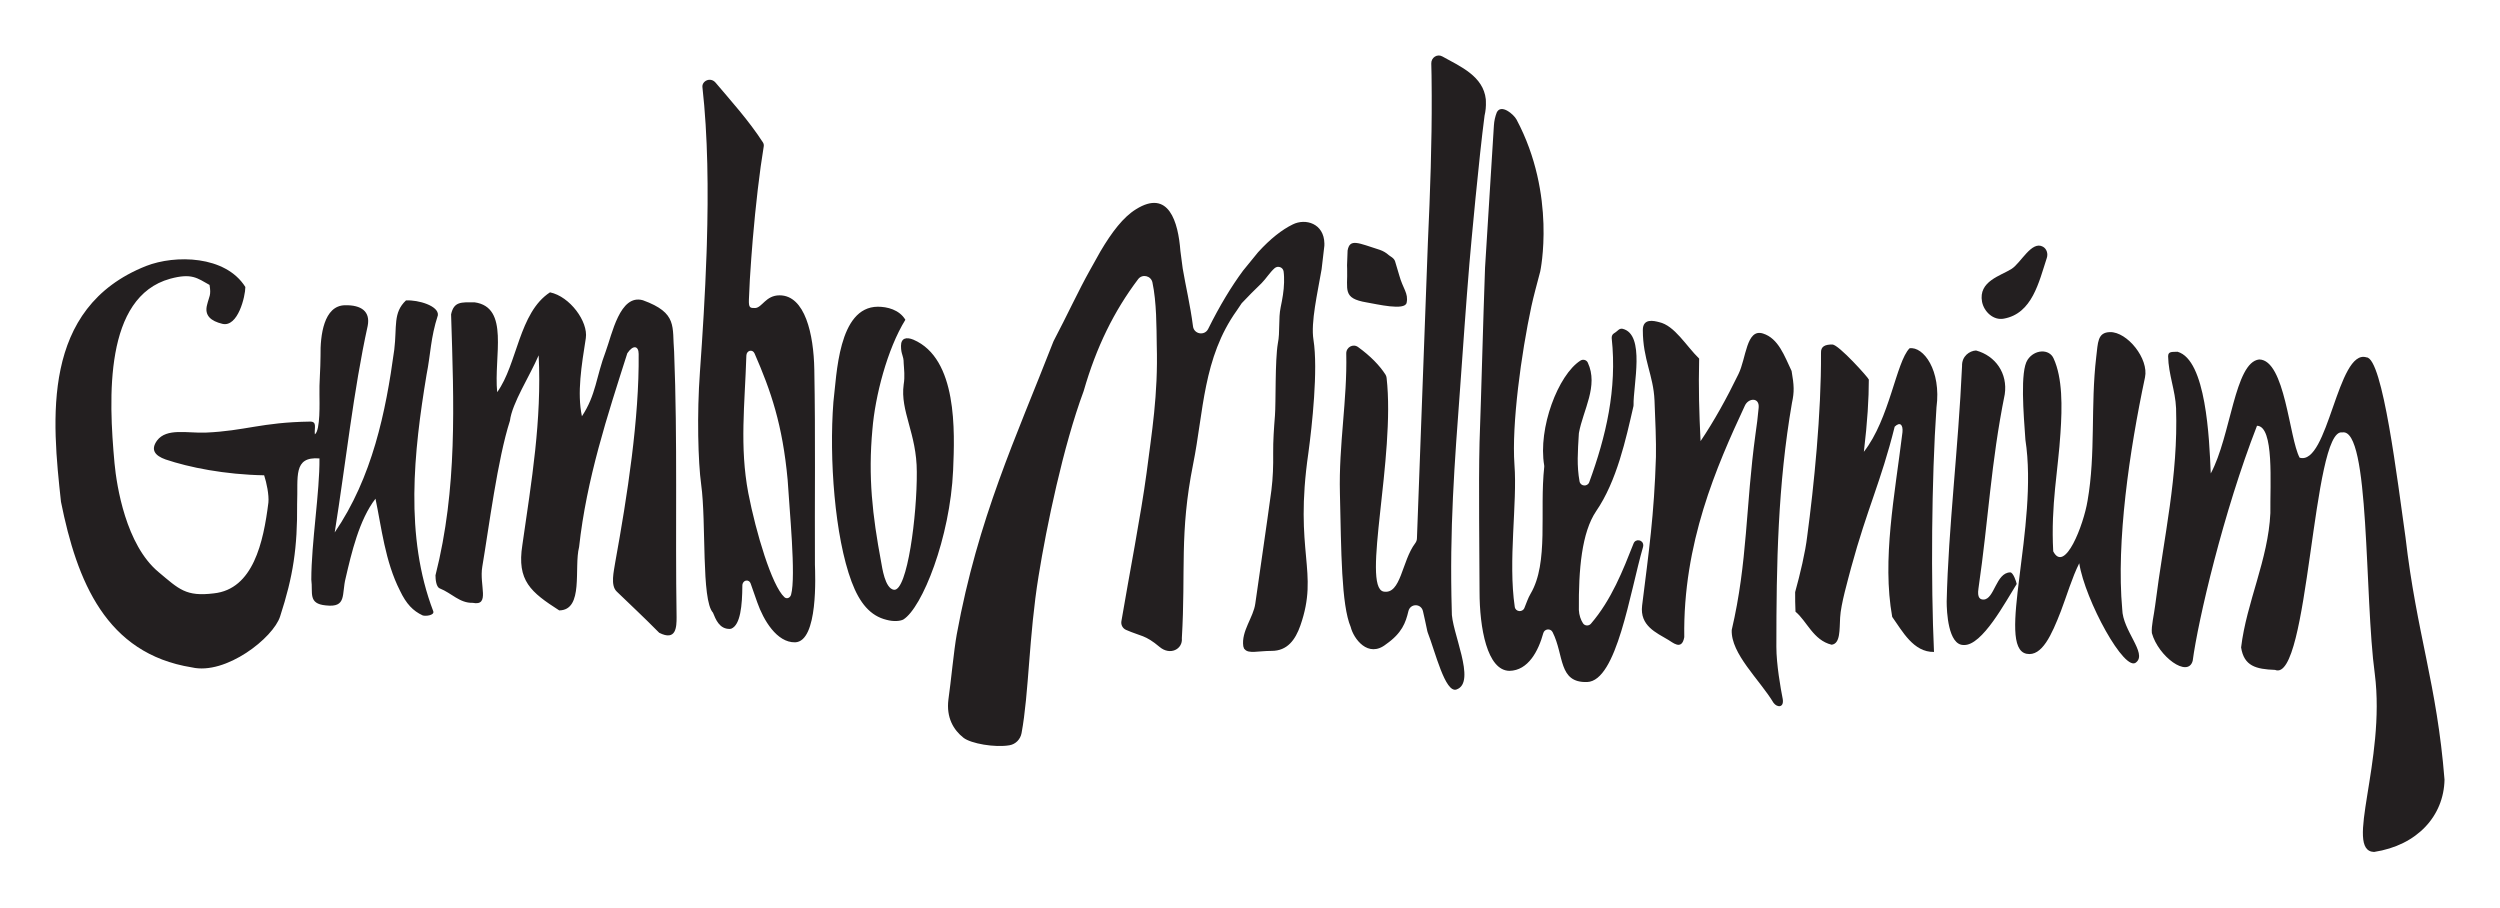
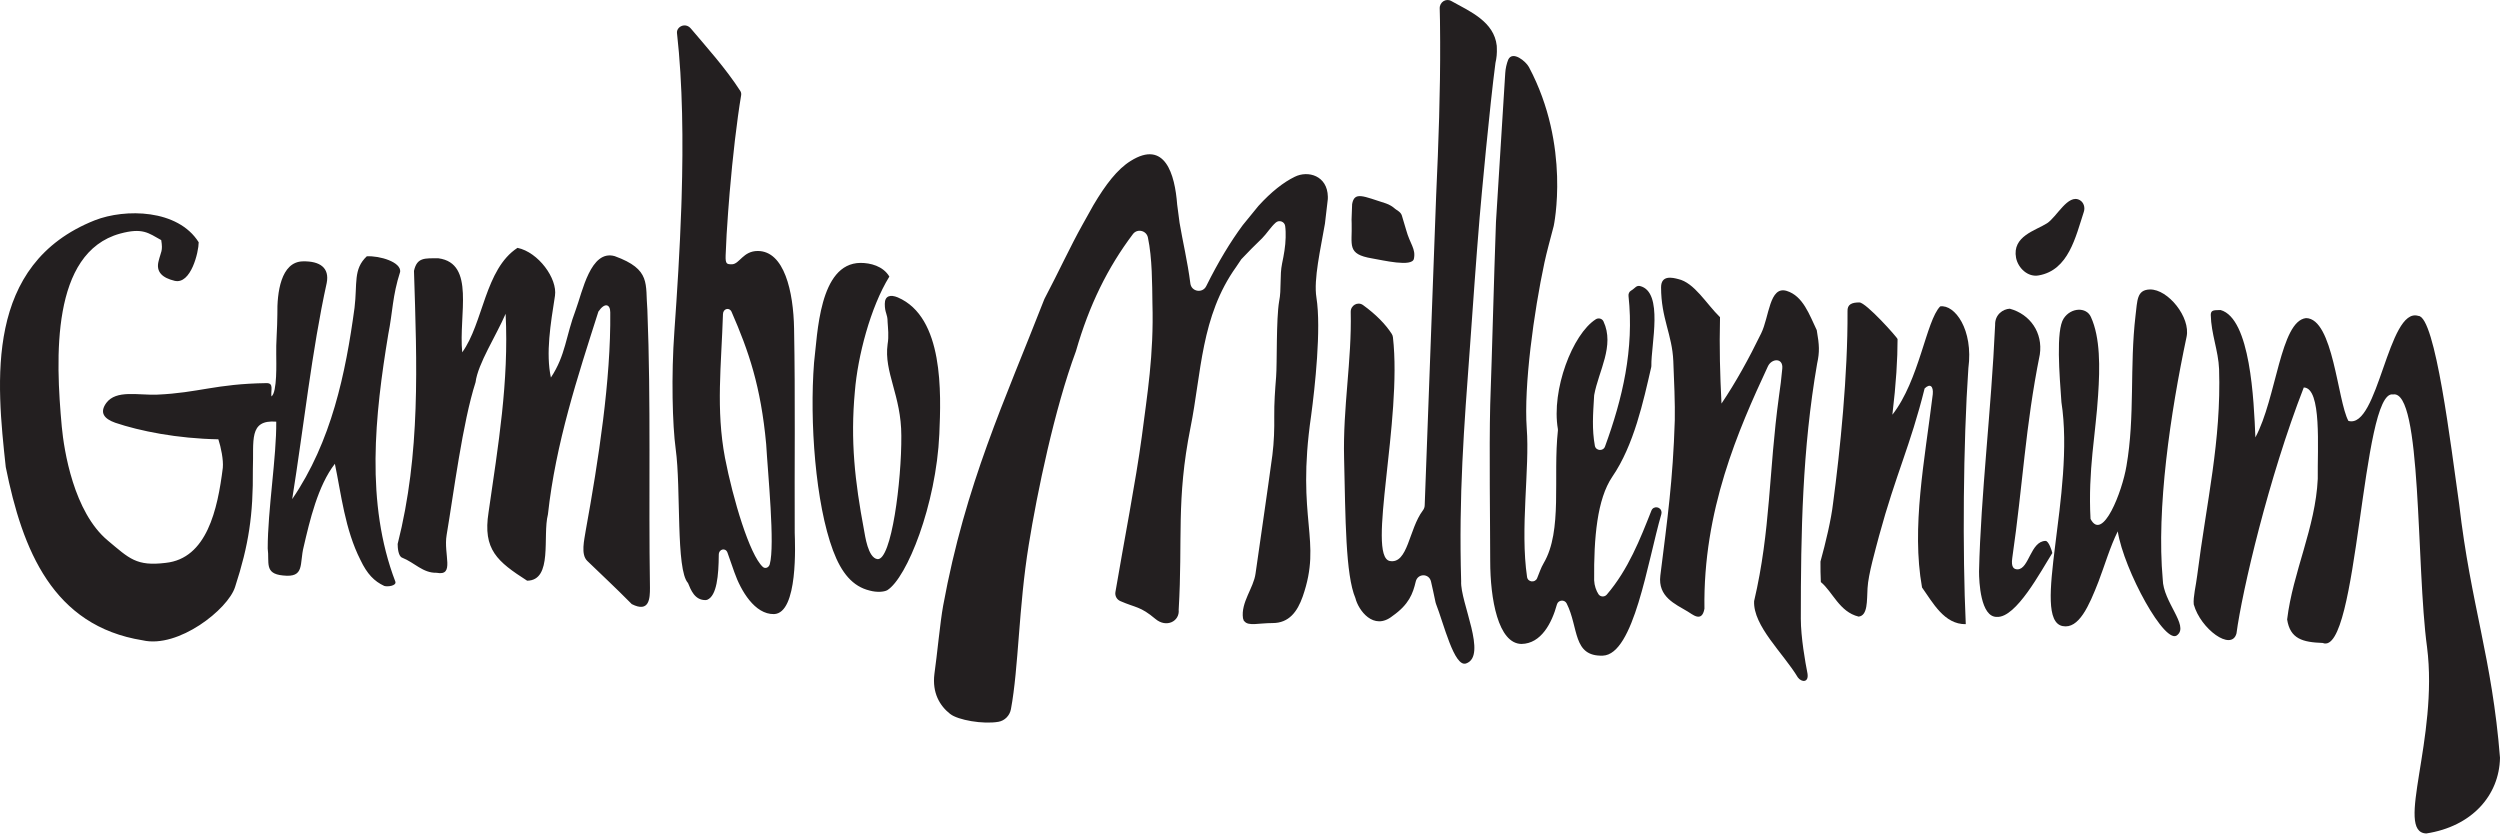
- <svg xmlns="http://www.w3.org/2000/svg" width="675.936" height="245.347">
-   <defs>
+ <svg xmlns="http://www.w3.org/2000/svg" width="645.935" height="215.346" version="1.1" id="svg979">
+   <defs id="defs969">
    <clipPath clipPathUnits="userSpaceOnUse" id="a">
-       <path d="M0 226.772h566.929V0H0z" />
+       <path d="M 0,226.772 H 566.929 V 0 H 0 Z" id="path966" />
    </clipPath>
  </defs>
-   <g clip-path="url(#a)" transform="matrix(1.33333 0 0 -1.33333 -43.45 273.855)">
-     <path d="M446.865 155.358c.77-.439 1.057-1.42.78-2.263-1.61-4.911-2.964-11.297-8.73-12.32-2.1-.4-4 1.4-4.402 3.4-.799 4.2 3.797 5.283 6 6.7 1.89 1.215 4.068 5.784 6.351 4.483M460.447 138.048c-2.565-.072-2.418-2.134-2.784-5.05-1.172-9.959-.074-19.49-1.76-29.165-.806-4.909-4.616-14.796-6.96-10.243-.513 9.39 1.026 16.645 1.467 23.972.365 5.335.438 11.167-1.394 15.151-.878 1.991-3.882 1.85-5.274-.285-1.538-2.277-.806-11.025-.44-16.218 2.71-17.499-6.007-42.11.22-43.39 3.15-.64 5.129 3.911 6.96 8.606 1.172 3.06 2.272 6.83 3.737 9.745 1.172-7.468 9.305-22.407 11.576-20.059 2.198 1.85-2.785 6.401-2.858 10.741-1.245 13.73 1.465 32.152 4.616 47.018.806 3.77-3.59 9.248-7.106 9.177M520.378 96.436c-1.612 11.31-4.616 36.42-7.913 36.49-5.86 1.85-7.767-22.051-13.555-20.344-2.125 3.913-2.93 19.847-8.206 19.918-4.98-.57-5.714-15.507-9.816-23.118-.294 7.185-.952 23.047-6.74 24.682-1.027-.07-1.907.142-1.907-.924.073-3.7 1.465-6.9 1.613-10.527.44-13.943-2.418-25.608-4.249-40.048-.22-1.85-.807-4.125-.66-5.548 1.32-4.767 7.327-9.176 8.28-5.62 1.098 8.252 6.226 30.16 13.041 47.659 3.515-.071 2.636-11.737 2.71-17.712-.44-9.461-4.835-18.067-5.935-27.244.587-3.77 3.005-4.41 6.887-4.552 6.887-2.845 7.547 49.223 13.63 48.156 5.64.996 4.467-33.361 6.591-48.94 2.272-17.711-6.299-35.92-.145-36.133 8.791 1.35 14.14 7.326 14.286 14.653-1.538 19.419-5.64 29.519-7.912 49.152" fill="#231f20" />
-     <path d="M440.222 89.326c-2.91-.067-3.187-5.448-5.403-5.515-.693 0-1.317.336-1.04 2.22 2.079 14.325 2.495 25.288 5.335 39.411.624 4.238-1.871 7.802-5.82 8.878-1.316-.067-2.908-1.143-2.84-3.16-.762-16.815-2.77-32.755-3.117-47.753 0-1.95.277-8.878 3.464-8.81 3.74-.202 8.52 8.877 10.737 12.375-.07.404-.692 2.354-1.316 2.354M419.81 134.768c-2.73-2.79-4.022-14.296-9.266-20.992.733 6.141 1.006 10.81 1.006 14.646 0 .28-6.106 7.113-7.4 7.113-1.436 0-2.37-.349-2.298-1.744.072-12.204-1.437-26.988-2.801-37.17-.36-3.138-1.436-7.67-2.442-11.297 0-1.325 0-2.65.072-3.975 2.298-1.883 3.59-5.789 7.327-6.695 1.795.21 1.579 3.068 1.723 5.51.144 2.72 1.58 7.601 2.227 10.111 3.304 12.134 6.034 17.365 8.835 28.592 1.078 1.046 1.724.42 1.58-1.116-1.58-12.9-4.166-25.803-2.083-37.448 2.083-2.929 4.31-7.183 8.476-7.114-.645 13.948-.503 35.01.503 49.583 1.006 7.532-2.658 12.414-5.46 11.996M395.89 130.165c-1.436 3-2.657 6.625-5.817 7.601-3.376 1.046-3.376-5.02-4.957-8.228-2.371-4.882-4.956-9.554-7.686-13.6-.286 5.79-.431 10.67-.286 16.738-2.658 2.58-4.957 6.695-8.117 7.392-1.078.28-3.305.836-3.305-1.605 0-5.996 2.155-9.135 2.37-14.295.145-3.347.36-8.508.288-11.438-.36-11.715-1.436-19.177-2.802-30.127-.502-4.114 2.874-5.508 5.316-6.972.79-.419 2.729-2.302 3.232.557-.287 19.04 6.536 34.59 12.283 46.933.718 1.605 3.017 1.744 2.8-.418a92.06 92.06 0 00-.645-5.37c-2.011-14.714-1.58-25.872-4.813-39.68-.215-4.812 5.675-10.112 8.476-14.785.719-.975 2.156-1.046 1.867.767-.43 2.162-1.292 7.044-1.292 10.601 0 16.737.287 32.845 3.16 49.444.503 2.3.432 3.556-.072 6.485M121.382 141.47c.215 1.886-3.954 3.142-6.47 3.003-2.66-2.513-1.799-5.236-2.373-9.983-1.726-12.704-4.458-25.898-12.079-37.067 2.23 13.962 3.812 28.83 6.687 41.883.574 2.933-1.295 4.259-4.602 4.189-4.314-.07-5.032-6.143-4.96-10.261 0-2.583-.288-5.794-.217-7.82 0-1.395.217-7.328-.934-8.095-.144 1.256.504 2.582-.935 2.582-9.922-.14-13.158-1.885-21.21-2.234-3.74-.14-7.909.978-9.852-1.605-1.365-1.885-.43-3.071 1.727-3.84 4.745-1.605 12.007-3.071 19.988-3.211.503-1.535 1.006-3.978.863-5.515-1.008-8.097-3.092-17.59-11.073-18.428-5.68-.698-7.045.839-11.216 4.328-6.615 5.514-8.485 17.45-8.916 22.058-1.222 13.334-2.085 33.717 11.288 37.416 4.387 1.187 5.465.14 7.982-1.256.36-2.164-.073-2.234-.504-4.05-.575-2.163.79-3.28 3.093-3.838 3.162-.768 4.671 5.584 4.671 7.469-4.026 6.422-14.235 6.562-20.13 4.258-21.427-8.517-19.055-31.273-17.257-47.817 3.235-16.125 9.132-30.784 26.531-33.576 6.903-1.606 16.538 6.003 17.904 10.33 2.66 8.168 3.522 13.962 3.45 22.828.216 5.514-.862 9.633 4.53 9.214.072-6.772-1.653-17.102-1.653-24.572.36-2.722-.72-4.886 2.947-5.235 4.314-.488 3.163 2.234 4.027 5.584 1.15 4.956 2.732 11.797 6.04 16.056 1.221-5.795 1.94-12.705 4.96-18.64 1.295-2.72 2.66-4.117 4.602-5.024.574-.21 2.444 0 2.156.837-5.823 15.218-3.954 32.32-1.365 47.956.864 4.328.79 7.4 2.3 12.077M150.015 94.456c1.51 13.821 5.752 26.666 9.778 39.3 1.222 1.816 2.302 1.467 2.302-.139.143-13.054-2.302-28.76-4.746-42.232-.288-1.885-1.007-4.678.287-5.934 3.235-3.14 4.962-4.678 8.63-8.377 3.45-1.745 3.521 1.187 3.521 3.142-.287 18.148.216 35.67-.502 53.89-.433 5.025.791 7.817-6.328 10.4-4.673 1.327-6.256-6.91-7.549-10.4-1.942-5.096-1.942-8.796-4.818-13.125-1.007 4.748-.072 10.332.791 15.847.503 3.35-3.235 8.446-7.262 9.284-6.327-4.119-6.614-14.59-10.712-20.243-.72 7.26 2.587 17.241-4.602 18.22-2.66 0-4.17.208-4.746-2.445.575-18.149 1.294-35.32-3.163-52.913 0-.837.143-2.374.862-2.652 2.445-.977 4.027-3.002 6.687-2.932 3.595-.698 1.294 3.56 1.942 7.33 1.366 8.097 3.091 21.78 5.607 29.598.432 3.56 4.026 9.074 5.824 13.262.648-13.193-1.438-25.479-3.306-38.462-1.15-7.26 1.725-9.565 7.477-13.264 5.033.071 2.947 8.657 4.026 12.845" fill="#231f20" />
-     <path d="M340.115 181.143c-.58 1.09-3.153 3.253-4.015 1.438a8.708 8.708 0 01-.575-2.607l-1.798-28.855c-.412-11.409-.736-24.8-1.116-35.426-.219-8.644 0-23.382 0-30.254 0-7.369 1.532-16.012 6.057-16.083 3.826.058 5.89 4.063 6.871 7.651.244.89 1.472 1.02 1.888.195 2.366-4.683 1.123-10.298 7.003-10.113 6.026.211 8.657 18.158 11.342 27.413a.9.9 0 01.04.301l-.003.063c-.049 1.095-1.555 1.35-1.959.331-2.158-5.453-4.463-11.406-8.653-16.286-.43-.5-1.24-.466-1.604.084-.438.662-.798 1.663-.84 2.69-.074 8.29.584 15.728 3.503 20.05 4.208 6.13 6.036 14.64 7.563 21.282a.89.89 0 01.023.23c-.089 4.015 2.438 14.33-2.216 15.47a.95.95 0 01-.8-.189c-.305-.237-.574-.51-.933-.714-.353-.2-.524-.616-.48-1.02 1.11-10.32-1.172-19.934-4.556-29.182-.355-.97-1.784-.854-1.968.164-.577 3.202-.362 6.003-.14 9.683.003.05.008.1.016.146.843 4.643 4.008 9.53 1.795 14.256-.263.563-.97.74-1.495.405-4.504-2.874-8.634-13.685-7.34-21.27a.86.86 0 00.008-.243c-.99-9.11.946-19.46-2.76-25.738-.545-.908-.862-1.956-1.27-2.92-.4-.942-1.802-.777-1.95.235-1.38 9.321.54 21.02-.063 28.828-.584 8.22 1.386 22.531 3.43 32.096.438 2.035 1.112 4.472 1.798 7.097 0 0 3.342 15.485-4.803 30.792M193.004 84.805c-.184-.664-.882-.944-1.352-.514-2.558 2.349-5.765 13.1-7.326 21.129-1.778 9.432-.706 17.912-.39 27.867.033 1.06 1.253 1.37 1.665.426 3.313-7.59 5.673-14.41 6.708-25.644.325-5.677 1.725-19.546.695-23.264m4.835 6.084c-.062 13.314.127 25.84-.125 39.583-.126 7.159-1.885 15.033-7.04 15.033-2.828 0-3.52-2.505-4.965-2.577-1.005 0-1.319 0-1.257 1.718.1 2.6.25 5.47.484 8.43l.301 3.819c.582 6.85 1.387 13.8 2.221 18.803.047.286-.009.576-.159.808-2.865 4.444-6.635 8.606-9.573 12.09-1.068 1.287-2.827.357-2.702-.86 1.108-9.855 1.225-20.993.896-31.974l-.056-1.74c-.286-8.362-.814-16.592-1.343-24.05-.628-8.59-.376-18.253.252-22.834 1.068-7.73 0-23.406 2.39-25.982.55-1.33 1.284-3.343 3.43-3.3.098.002.201.02.294.058 1.852.769 2.207 4.697 2.237 8.733.008 1.129 1.33 1.429 1.692.384.36-1.041.78-2.223 1.334-3.8 1.257-3.58 3.96-8.16 7.667-8.09 4.714.143 4.085 13.745 4.022 15.748M216.179 140.548c-1.228 2.053-3.683 2.648-5.592 2.648-8.048-.066-8.32-13.837-9.002-19.333-.886-11.387.273-27.278 3.683-36.414 1.636-4.37 3.818-6.953 7.092-7.747 1.432-.396 2.796-.264 3.41.067 3.818 2.383 9.478 16.55 10.092 30.257.34 7.945.887 22.643-8.047 26.483-1.431.596-2.522.33-2.522-1.257 0-1.855.545-1.855.545-3.51.068-1.192.273-2.715 0-4.303-.75-5.43 2.659-9.932 2.659-17.745.068-8.672-1.91-24.232-4.637-23.9-1.841.265-2.386 4.568-2.591 5.627-1.774 9.469-2.66 17.28-1.774 26.88.546 6.754 3 16.288 6.684 22.247M294.733 159.883c-2.186-1.061-4.563-2.928-7.025-5.635a.695.695 0 01-.026-.03l-3.026-3.71c-2.354-3.181-4.742-7.111-7.075-11.818-.714-1.44-2.867-1.08-3.073.514-.56 4.346-1.492 8.189-2.091 11.754l-.468 3.556c-.442 5.87-2.36 12.599-8.996 8.448-2.582-1.587-4.89-4.611-7.224-8.558 0 0-.673-1.217-2.104-3.765-2.352-4.191-4.632-9.177-7.37-14.374l-.072-.161c-7.658-19.648-15.236-35.673-19.581-59.335-.59-3.221-1.18-9.664-1.696-13.243-.451-3.668 1.049-6.158 3.053-7.734 1.509-1.188 6.373-2.038 9.348-1.524 1.244.215 2.202 1.215 2.432 2.456 1.502 8.1 1.475 19.692 3.453 31.857 1.62 10.08 5.006 26.376 9.128 37.47l.027.083c2.55 8.872 6.14 16.17 11.03 22.646.84 1.115 2.61.708 2.902-.658.852-4.005.82-9.1.877-12.722.296-10.094-1.032-17.825-2.065-25.914-1.13-8.436-3.545-20.813-5.108-30.082a1.612 1.612 0 01.946-1.74c3.059-1.343 3.84-.967 6.818-3.471 2.138-1.79 4.719-.431 4.497 1.789.81 13.673-.515 21.26 2.286 35.293 2.139 10.595 1.99 21.548 8.849 31.14.275.383.614.897 1.002 1.489a112.364 112.364 0 004.034 4.07c.889.89 1.685 2.2 2.643 3.037.655.57 1.699.2 1.82-.66.1-.712.11-1.466.094-2.231-.037-1.7-.34-3.374-.69-5.037-.488-2.318-.096-5.03-.568-7.307-.6-3.5-.382-12.048-.591-14.673-.203-2.553-.387-5.108-.36-7.668.03-2.488-.035-4.846-.362-7.477-1.03-7.62-2.174-15.236-3.263-22.961-.368-2.792-2.875-5.584-2.433-8.661.026-.102.058-.194.094-.28.019-.14.077-.251.193-.321.778-.961 2.738-.331 5.465-.331 3.17 0 4.794 2.22 5.826 5.155 3.834 11.025-1.328 14.676 1.622 35.007.736 5.44 1.99 16.895 1.032 22.908-.576 3.557.817 9.459 1.648 14.326l.558 4.763c.004.156.006.307.006.455-.074 4.08-3.835 5.154-6.416 3.865M319.918 96.25a1.668 1.668 0 00-.356-1.019c-2.73-3.612-2.873-10.46-6.423-9.797-4.49.961 2.447 27.368.624 43.341a1.546 1.546 0 01-.234.668c-1.189 1.85-3.05 3.766-5.558 5.58-1.016.735-2.419-.044-2.389-1.33.22-9.419-1.533-18.435-1.285-28.335.274-11.692.274-22.623 2.193-27.12.55-2.283 3.495-6.434 7.197-3.46 3.176 2.23 3.944 4.326 4.494 6.666.381 1.621 2.591 1.625 2.96 0 .262-1.164.555-2.443.877-4.024l.083-.283c1.503-3.808 3.538-12.38 5.84-11.56 4.18 1.452-1.166 11.901-.96 15.913-.479 16.674.55 29.82 1.714 45.524.581 8.091 1.162 16.513 1.857 24.87.298 3.584 1.97 21.727 3.077 30.064.222.94.312 1.908.268 2.876l-.01.26c.002.064 0 .13-.007.194-.522 4.64-5.057 6.594-8.829 8.677-1.029.567-2.26-.233-2.226-1.443.044-1.558.074-3.132.074-4.719l.013-1.745c.042-9.54-.304-19.567-.774-29.762zm-4.437 56.155c-.22.691-1.012 1.011-1.282 1.257a5.218 5.218 0 01-1.789 1.058c-4.43 1.404-6.112 2.377-6.556-.135l-.11-2.979c0-.24.02-.495.02-.76.136-4.222-1.03-5.95 3.973-6.782 2.057-.345 7.745-1.729 8.087-.068.411 1.937-.753 2.836-1.508 5.604l-.005.021z" fill="#231f20" />
+   <g clip-path="url(#a)" transform="matrix(1.33333,0,0,-1.33333,-58.44998,258.854)" id="g977">
+     <path d="m 446.865,155.358 c 0.77,-0.439 1.057,-1.42 0.78,-2.263 -1.61,-4.911 -2.964,-11.297 -8.73,-12.32 -2.1,-0.4 -4,1.4 -4.402,3.4 -0.799,4.2 3.797,5.283 6,6.7 1.89,1.215 4.068,5.784 6.351,4.483 m 13.583,-17.31 c -2.565,-0.072 -2.418,-2.134 -2.784,-5.05 -1.172,-9.959 -0.074,-19.49 -1.76,-29.165 -0.806,-4.909 -4.616,-14.796 -6.96,-10.243 -0.513,9.39 1.026,16.645 1.467,23.972 0.365,5.335 0.438,11.167 -1.394,15.151 -0.878,1.991 -3.882,1.85 -5.274,-0.285 -1.538,-2.277 -0.806,-11.025 -0.44,-16.218 2.71,-17.499 -6.007,-42.11 0.22,-43.39 3.15,-0.64 5.129,3.911 6.96,8.606 1.172,3.06 2.272,6.83 3.737,9.745 1.172,-7.468 9.305,-22.407 11.576,-20.059 2.198,1.85 -2.785,6.401 -2.858,10.741 -1.245,13.73 1.465,32.152 4.616,47.018 0.806,3.77 -3.59,9.248 -7.106,9.177 m 59.931,-41.612 c -1.612,11.31 -4.616,36.42 -7.913,36.49 -5.86,1.85 -7.767,-22.051 -13.555,-20.344 -2.125,3.913 -2.93,19.847 -8.206,19.918 -4.98,-0.57 -5.714,-15.507 -9.816,-23.118 -0.294,7.185 -0.952,23.047 -6.74,24.682 -1.027,-0.07 -1.907,0.142 -1.907,-0.924 0.073,-3.7 1.465,-6.9 1.613,-10.527 0.44,-13.943 -2.418,-25.608 -4.249,-40.048 -0.22,-1.85 -0.807,-4.125 -0.66,-5.548 1.32,-4.767 7.327,-9.176 8.28,-5.62 1.098,8.252 6.226,30.16 13.041,47.659 3.515,-0.071 2.636,-11.737 2.71,-17.712 -0.44,-9.461 -4.835,-18.067 -5.935,-27.244 0.587,-3.77 3.005,-4.41 6.887,-4.552 6.887,-2.845 7.547,49.223 13.63,48.156 5.64,0.996 4.467,-33.361 6.591,-48.94 2.272,-17.711 -6.299,-35.92 -0.145,-36.133 8.791,1.35 14.14,7.326 14.286,14.653 -1.538,19.419 -5.64,29.519 -7.912,49.152" id="path971" style="fill:#231f20" />
+     <path d="m 440.222,89.326 c -2.91,-0.067 -3.187,-5.448 -5.403,-5.515 -0.693,0 -1.317,0.336 -1.04,2.22 2.079,14.325 2.495,25.288 5.335,39.411 0.624,4.238 -1.871,7.802 -5.82,8.878 -1.316,-0.067 -2.908,-1.143 -2.84,-3.16 -0.762,-16.815 -2.77,-32.755 -3.117,-47.753 0,-1.95 0.277,-8.878 3.464,-8.81 3.74,-0.202 8.52,8.877 10.737,12.375 -0.07,0.404 -0.692,2.354 -1.316,2.354 m -20.412,45.442 c -2.73,-2.79 -4.022,-14.296 -9.266,-20.992 0.733,6.141 1.006,10.81 1.006,14.646 0,0.28 -6.106,7.113 -7.4,7.113 -1.436,0 -2.37,-0.349 -2.298,-1.744 0.072,-12.204 -1.437,-26.988 -2.801,-37.17 -0.36,-3.138 -1.436,-7.67 -2.442,-11.297 0,-1.325 0,-2.65 0.072,-3.975 2.298,-1.883 3.59,-5.789 7.327,-6.695 1.795,0.21 1.579,3.068 1.723,5.51 0.144,2.72 1.58,7.601 2.227,10.111 3.304,12.134 6.034,17.365 8.835,28.592 1.078,1.046 1.724,0.42 1.58,-1.116 -1.58,-12.9 -4.166,-25.803 -2.083,-37.448 2.083,-2.929 4.31,-7.183 8.476,-7.114 -0.645,13.948 -0.503,35.01 0.503,49.583 1.006,7.532 -2.658,12.414 -5.46,11.996 m -23.919,-4.603 c -1.436,3 -2.657,6.625 -5.817,7.601 -3.376,1.046 -3.376,-5.02 -4.957,-8.228 -2.371,-4.882 -4.956,-9.554 -7.686,-13.6 -0.286,5.79 -0.431,10.67 -0.286,16.738 -2.658,2.58 -4.957,6.695 -8.117,7.392 -1.078,0.28 -3.305,0.836 -3.305,-1.605 0,-5.996 2.155,-9.135 2.37,-14.295 0.145,-3.347 0.36,-8.508 0.288,-11.438 -0.36,-11.715 -1.436,-19.177 -2.802,-30.127 -0.502,-4.114 2.874,-5.508 5.316,-6.972 0.79,-0.419 2.729,-2.302 3.232,0.557 -0.287,19.04 6.536,34.59 12.283,46.933 0.718,1.605 3.017,1.744 2.8,-0.418 a 92.06,92.06 0 0 0 -0.645,-5.37 c -2.011,-14.714 -1.58,-25.872 -4.813,-39.68 -0.215,-4.812 5.675,-10.112 8.476,-14.785 0.719,-0.975 2.156,-1.046 1.867,0.767 -0.43,2.162 -1.292,7.044 -1.292,10.601 0,16.737 0.287,32.845 3.16,49.444 0.503,2.3 0.432,3.556 -0.072,6.485 M 121.382,141.47 c 0.215,1.886 -3.954,3.142 -6.47,3.003 -2.66,-2.513 -1.799,-5.236 -2.373,-9.983 -1.726,-12.704 -4.458,-25.898 -12.079,-37.067 2.23,13.962 3.812,28.83 6.687,41.883 0.574,2.933 -1.295,4.259 -4.602,4.189 -4.314,-0.07 -5.032,-6.143 -4.96,-10.261 0,-2.583 -0.288,-5.794 -0.217,-7.82 0,-1.395 0.217,-7.328 -0.934,-8.095 -0.144,1.256 0.504,2.582 -0.935,2.582 -9.922,-0.14 -13.158,-1.885 -21.21,-2.234 -3.74,-0.14 -7.909,0.978 -9.852,-1.605 -1.365,-1.885 -0.43,-3.071 1.727,-3.84 4.745,-1.605 12.007,-3.071 19.988,-3.211 0.503,-1.535 1.006,-3.978 0.863,-5.515 -1.008,-8.097 -3.092,-17.59 -11.073,-18.428 -5.68,-0.698 -7.045,0.839 -11.216,4.328 -6.615,5.514 -8.485,17.45 -8.916,22.058 -1.222,13.334 -2.085,33.717 11.288,37.416 4.387,1.187 5.465,0.14 7.982,-1.256 0.36,-2.164 -0.073,-2.234 -0.504,-4.05 -0.575,-2.163 0.79,-3.28 3.093,-3.838 3.162,-0.768 4.671,5.584 4.671,7.469 -4.026,6.422 -14.235,6.562 -20.13,4.258 C 40.783,142.936 43.155,120.18 44.953,103.636 48.188,87.511 54.085,72.852 71.484,70.06 c 6.903,-1.606 16.538,6.003 17.904,10.33 2.66,8.168 3.522,13.962 3.45,22.828 0.216,5.514 -0.862,9.633 4.53,9.214 0.072,-6.772 -1.653,-17.102 -1.653,-24.572 0.36,-2.722 -0.72,-4.886 2.947,-5.235 4.314,-0.488 3.163,2.234 4.027,5.584 1.15,4.956 2.732,11.797 6.04,16.056 1.221,-5.795 1.94,-12.705 4.96,-18.64 1.295,-2.72 2.66,-4.117 4.602,-5.024 0.574,-0.21 2.444,0 2.156,0.837 -5.823,15.218 -3.954,32.32 -1.365,47.956 0.864,4.328 0.79,7.4 2.3,12.077 m 28.633,-47.015 c 1.51,13.821 5.752,26.666 9.778,39.3 1.222,1.816 2.302,1.467 2.302,-0.139 0.143,-13.054 -2.302,-28.76 -4.746,-42.232 -0.288,-1.885 -1.007,-4.678 0.287,-5.934 3.235,-3.14 4.962,-4.678 8.63,-8.377 3.45,-1.745 3.521,1.187 3.521,3.142 -0.287,18.148 0.216,35.67 -0.502,53.89 -0.433,5.025 0.791,7.817 -6.328,10.4 -4.673,1.327 -6.256,-6.91 -7.549,-10.4 -1.942,-5.096 -1.942,-8.796 -4.818,-13.125 -1.007,4.748 -0.072,10.332 0.791,15.847 0.503,3.35 -3.235,8.446 -7.262,9.284 -6.327,-4.119 -6.614,-14.59 -10.712,-20.243 -0.72,7.26 2.587,17.241 -4.602,18.22 -2.66,0 -4.17,0.208 -4.746,-2.445 0.575,-18.149 1.294,-35.32 -3.163,-52.913 0,-0.837 0.143,-2.374 0.862,-2.652 2.445,-0.977 4.027,-3.002 6.687,-2.932 3.595,-0.698 1.294,3.56 1.942,7.33 1.366,8.097 3.091,21.78 5.607,29.598 0.432,3.56 4.026,9.074 5.824,13.262 0.648,-13.193 -1.438,-25.479 -3.306,-38.462 -1.15,-7.26 1.725,-9.565 7.477,-13.264 5.033,0.071 2.947,8.657 4.026,12.845" id="path973" style="fill:#231f20" />
+     <path d="m 340.115,181.143 c -0.58,1.09 -3.153,3.253 -4.015,1.438 a 8.708,8.708 0 0 1 -0.575,-2.607 l -1.798,-28.855 c -0.412,-11.409 -0.736,-24.8 -1.116,-35.426 -0.219,-8.644 0,-23.382 0,-30.254 0,-7.369 1.532,-16.012 6.057,-16.083 3.826,0.058 5.89,4.063 6.871,7.651 0.244,0.89 1.472,1.02 1.888,0.195 2.366,-4.683 1.123,-10.298 7.003,-10.113 6.026,0.211 8.657,18.158 11.342,27.413 a 0.9,0.9 0 0 1 0.04,0.301 l -0.003,0.063 c -0.049,1.095 -1.555,1.35 -1.959,0.331 -2.158,-5.453 -4.463,-11.406 -8.653,-16.286 -0.43,-0.5 -1.24,-0.466 -1.604,0.084 -0.438,0.662 -0.798,1.663 -0.84,2.69 -0.074,8.29 0.584,15.728 3.503,20.05 4.208,6.13 6.036,14.64 7.563,21.282 a 0.89,0.89 0 0 1 0.023,0.23 c -0.089,4.015 2.438,14.33 -2.216,15.47 a 0.95,0.95 0 0 1 -0.8,-0.189 c -0.305,-0.237 -0.574,-0.51 -0.933,-0.714 -0.353,-0.2 -0.524,-0.616 -0.48,-1.02 1.11,-10.32 -1.172,-19.934 -4.556,-29.182 -0.355,-0.97 -1.784,-0.854 -1.968,0.164 -0.577,3.202 -0.362,6.003 -0.14,9.683 0.003,0.05 0.008,0.1 0.016,0.146 0.843,4.643 4.008,9.53 1.795,14.256 -0.263,0.563 -0.97,0.74 -1.495,0.405 -4.504,-2.874 -8.634,-13.685 -7.34,-21.27 a 0.86,0.86 0 0 0 0.008,-0.243 c -0.99,-9.11 0.946,-19.46 -2.76,-25.738 -0.545,-0.908 -0.862,-1.956 -1.27,-2.92 -0.4,-0.942 -1.802,-0.777 -1.95,0.235 -1.38,9.321 0.54,21.02 -0.063,28.828 -0.584,8.22 1.386,22.531 3.43,32.096 0.438,2.035 1.112,4.472 1.798,7.097 0,0 3.342,15.485 -4.803,30.792 M 193.004,84.805 c -0.184,-0.664 -0.882,-0.944 -1.352,-0.514 -2.558,2.349 -5.765,13.1 -7.326,21.129 -1.778,9.432 -0.706,17.912 -0.39,27.867 0.033,1.06 1.253,1.37 1.665,0.426 3.313,-7.59 5.673,-14.41 6.708,-25.644 0.325,-5.677 1.725,-19.546 0.695,-23.264 m 4.835,6.084 c -0.062,13.314 0.127,25.84 -0.125,39.583 -0.126,7.159 -1.885,15.033 -7.04,15.033 -2.828,0 -3.52,-2.505 -4.965,-2.577 -1.005,0 -1.319,0 -1.257,1.718 0.1,2.6 0.25,5.47 0.484,8.43 l 0.301,3.819 c 0.582,6.85 1.387,13.8 2.221,18.803 0.047,0.286 -0.009,0.576 -0.159,0.808 -2.865,4.444 -6.635,8.606 -9.573,12.09 -1.068,1.287 -2.827,0.357 -2.702,-0.86 1.108,-9.855 1.225,-20.993 0.896,-31.974 l -0.056,-1.74 c -0.286,-8.362 -0.814,-16.592 -1.343,-24.05 -0.628,-8.59 -0.376,-18.253 0.252,-22.834 1.068,-7.73 0,-23.406 2.39,-25.982 0.55,-1.33 1.284,-3.343 3.43,-3.3 0.098,0.002 0.201,0.02 0.294,0.058 1.852,0.769 2.207,4.697 2.237,8.733 0.008,1.129 1.33,1.429 1.692,0.384 0.36,-1.041 0.78,-2.223 1.334,-3.8 1.257,-3.58 3.96,-8.16 7.667,-8.09 4.714,0.143 4.085,13.745 4.022,15.748 m 18.34,49.659 c -1.228,2.053 -3.683,2.648 -5.592,2.648 -8.048,-0.066 -8.32,-13.837 -9.002,-19.333 -0.886,-11.387 0.273,-27.278 3.683,-36.414 1.636,-4.37 3.818,-6.953 7.092,-7.747 1.432,-0.396 2.796,-0.264 3.41,0.067 3.818,2.383 9.478,16.55 10.092,30.257 0.34,7.945 0.887,22.643 -8.047,26.483 -1.431,0.596 -2.522,0.33 -2.522,-1.257 0,-1.855 0.545,-1.855 0.545,-3.51 0.068,-1.192 0.273,-2.715 0,-4.303 -0.75,-5.43 2.659,-9.932 2.659,-17.745 0.068,-8.672 -1.91,-24.232 -4.637,-23.9 -1.841,0.265 -2.386,4.568 -2.591,5.627 -1.774,9.469 -2.66,17.28 -1.774,26.88 0.546,6.754 3,16.288 6.684,22.247 m 78.554,19.335 c -2.186,-1.061 -4.563,-2.928 -7.025,-5.635 a 0.695,0.695 0 0 1 -0.026,-0.03 l -3.026,-3.71 c -2.354,-3.181 -4.742,-7.111 -7.075,-11.818 -0.714,-1.44 -2.867,-1.08 -3.073,0.514 -0.56,4.346 -1.492,8.189 -2.091,11.754 l -0.468,3.556 c -0.442,5.87 -2.36,12.599 -8.996,8.448 -2.582,-1.587 -4.89,-4.611 -7.224,-8.558 0,0 -0.673,-1.217 -2.104,-3.765 -2.352,-4.191 -4.632,-9.177 -7.37,-14.374 l -0.072,-0.161 c -7.658,-19.648 -15.236,-35.673 -19.581,-59.335 -0.59,-3.221 -1.18,-9.664 -1.696,-13.243 -0.451,-3.668 1.049,-6.158 3.053,-7.734 1.509,-1.188 6.373,-2.038 9.348,-1.524 1.244,0.215 2.202,1.215 2.432,2.456 1.502,8.1 1.475,19.692 3.453,31.857 1.62,10.08 5.006,26.376 9.128,37.47 l 0.027,0.083 c 2.55,8.872 6.14,16.17 11.03,22.646 0.84,1.115 2.61,0.708 2.902,-0.658 0.852,-4.005 0.82,-9.1 0.877,-12.722 0.296,-10.094 -1.032,-17.825 -2.065,-25.914 -1.13,-8.436 -3.545,-20.813 -5.108,-30.082 a 1.612,1.612 0 0 1 0.946,-1.74 c 3.059,-1.343 3.84,-0.967 6.818,-3.471 2.138,-1.79 4.719,-0.431 4.497,1.789 0.81,13.673 -0.515,21.26 2.286,35.293 2.139,10.595 1.99,21.548 8.849,31.14 0.275,0.383 0.614,0.897 1.002,1.489 a 112.364,112.364 0 0 0 4.034,4.07 c 0.889,0.89 1.685,2.2 2.643,3.037 0.655,0.57 1.699,0.2 1.82,-0.66 0.1,-0.712 0.11,-1.466 0.094,-2.231 -0.037,-1.7 -0.34,-3.374 -0.69,-5.037 -0.488,-2.318 -0.096,-5.03 -0.568,-7.307 -0.6,-3.5 -0.382,-12.048 -0.591,-14.673 -0.203,-2.553 -0.387,-5.108 -0.36,-7.668 0.03,-2.488 -0.035,-4.846 -0.362,-7.477 -1.03,-7.62 -2.174,-15.236 -3.263,-22.961 -0.368,-2.792 -2.875,-5.584 -2.433,-8.661 0.026,-0.102 0.058,-0.194 0.094,-0.28 0.019,-0.14 0.077,-0.251 0.193,-0.321 0.778,-0.961 2.738,-0.331 5.465,-0.331 3.17,0 4.794,2.22 5.826,5.155 3.834,11.025 -1.328,14.676 1.622,35.007 0.736,5.44 1.99,16.895 1.032,22.908 -0.576,3.557 0.817,9.459 1.648,14.326 l 0.558,4.763 c 0.004,0.156 0.006,0.307 0.006,0.455 -0.074,4.08 -3.835,5.154 -6.416,3.865 M 319.918,96.25 a 1.668,1.668 0 0 0 -0.356,-1.019 c -2.73,-3.612 -2.873,-10.46 -6.423,-9.797 -4.49,0.961 2.447,27.368 0.624,43.341 a 1.546,1.546 0 0 1 -0.234,0.668 c -1.189,1.85 -3.05,3.766 -5.558,5.58 -1.016,0.735 -2.419,-0.044 -2.389,-1.33 0.22,-9.419 -1.533,-18.435 -1.285,-28.335 0.274,-11.692 0.274,-22.623 2.193,-27.12 0.55,-2.283 3.495,-6.434 7.197,-3.46 3.176,2.23 3.944,4.326 4.494,6.666 0.381,1.621 2.591,1.625 2.96,0 0.262,-1.164 0.555,-2.443 0.877,-4.024 l 0.083,-0.283 c 1.503,-3.808 3.538,-12.38 5.84,-11.56 4.18,1.452 -1.166,11.901 -0.96,15.913 -0.479,16.674 0.55,29.82 1.714,45.524 0.581,8.091 1.162,16.513 1.857,24.87 0.298,3.584 1.97,21.727 3.077,30.064 0.222,0.94 0.312,1.908 0.268,2.876 l -0.01,0.26 c 0.002,0.064 0,0.13 -0.007,0.194 -0.522,4.64 -5.057,6.594 -8.829,8.677 -1.029,0.567 -2.26,-0.233 -2.226,-1.443 0.044,-1.558 0.074,-3.132 0.074,-4.719 l 0.013,-1.745 c 0.042,-9.54 -0.304,-19.567 -0.774,-29.762 z m -4.437,56.155 c -0.22,0.691 -1.012,1.011 -1.282,1.257 a 5.218,5.218 0 0 1 -1.789,1.058 c -4.43,1.404 -6.112,2.377 -6.556,-0.135 l -0.11,-2.979 c 0,-0.24 0.02,-0.495 0.02,-0.76 0.136,-4.222 -1.03,-5.95 3.973,-6.782 2.057,-0.345 7.745,-1.729 8.087,-0.068 0.411,1.937 -0.753,2.836 -1.508,5.604 l -0.005,0.021 z" id="path975" style="fill:#231f20" />
  </g>
</svg>
